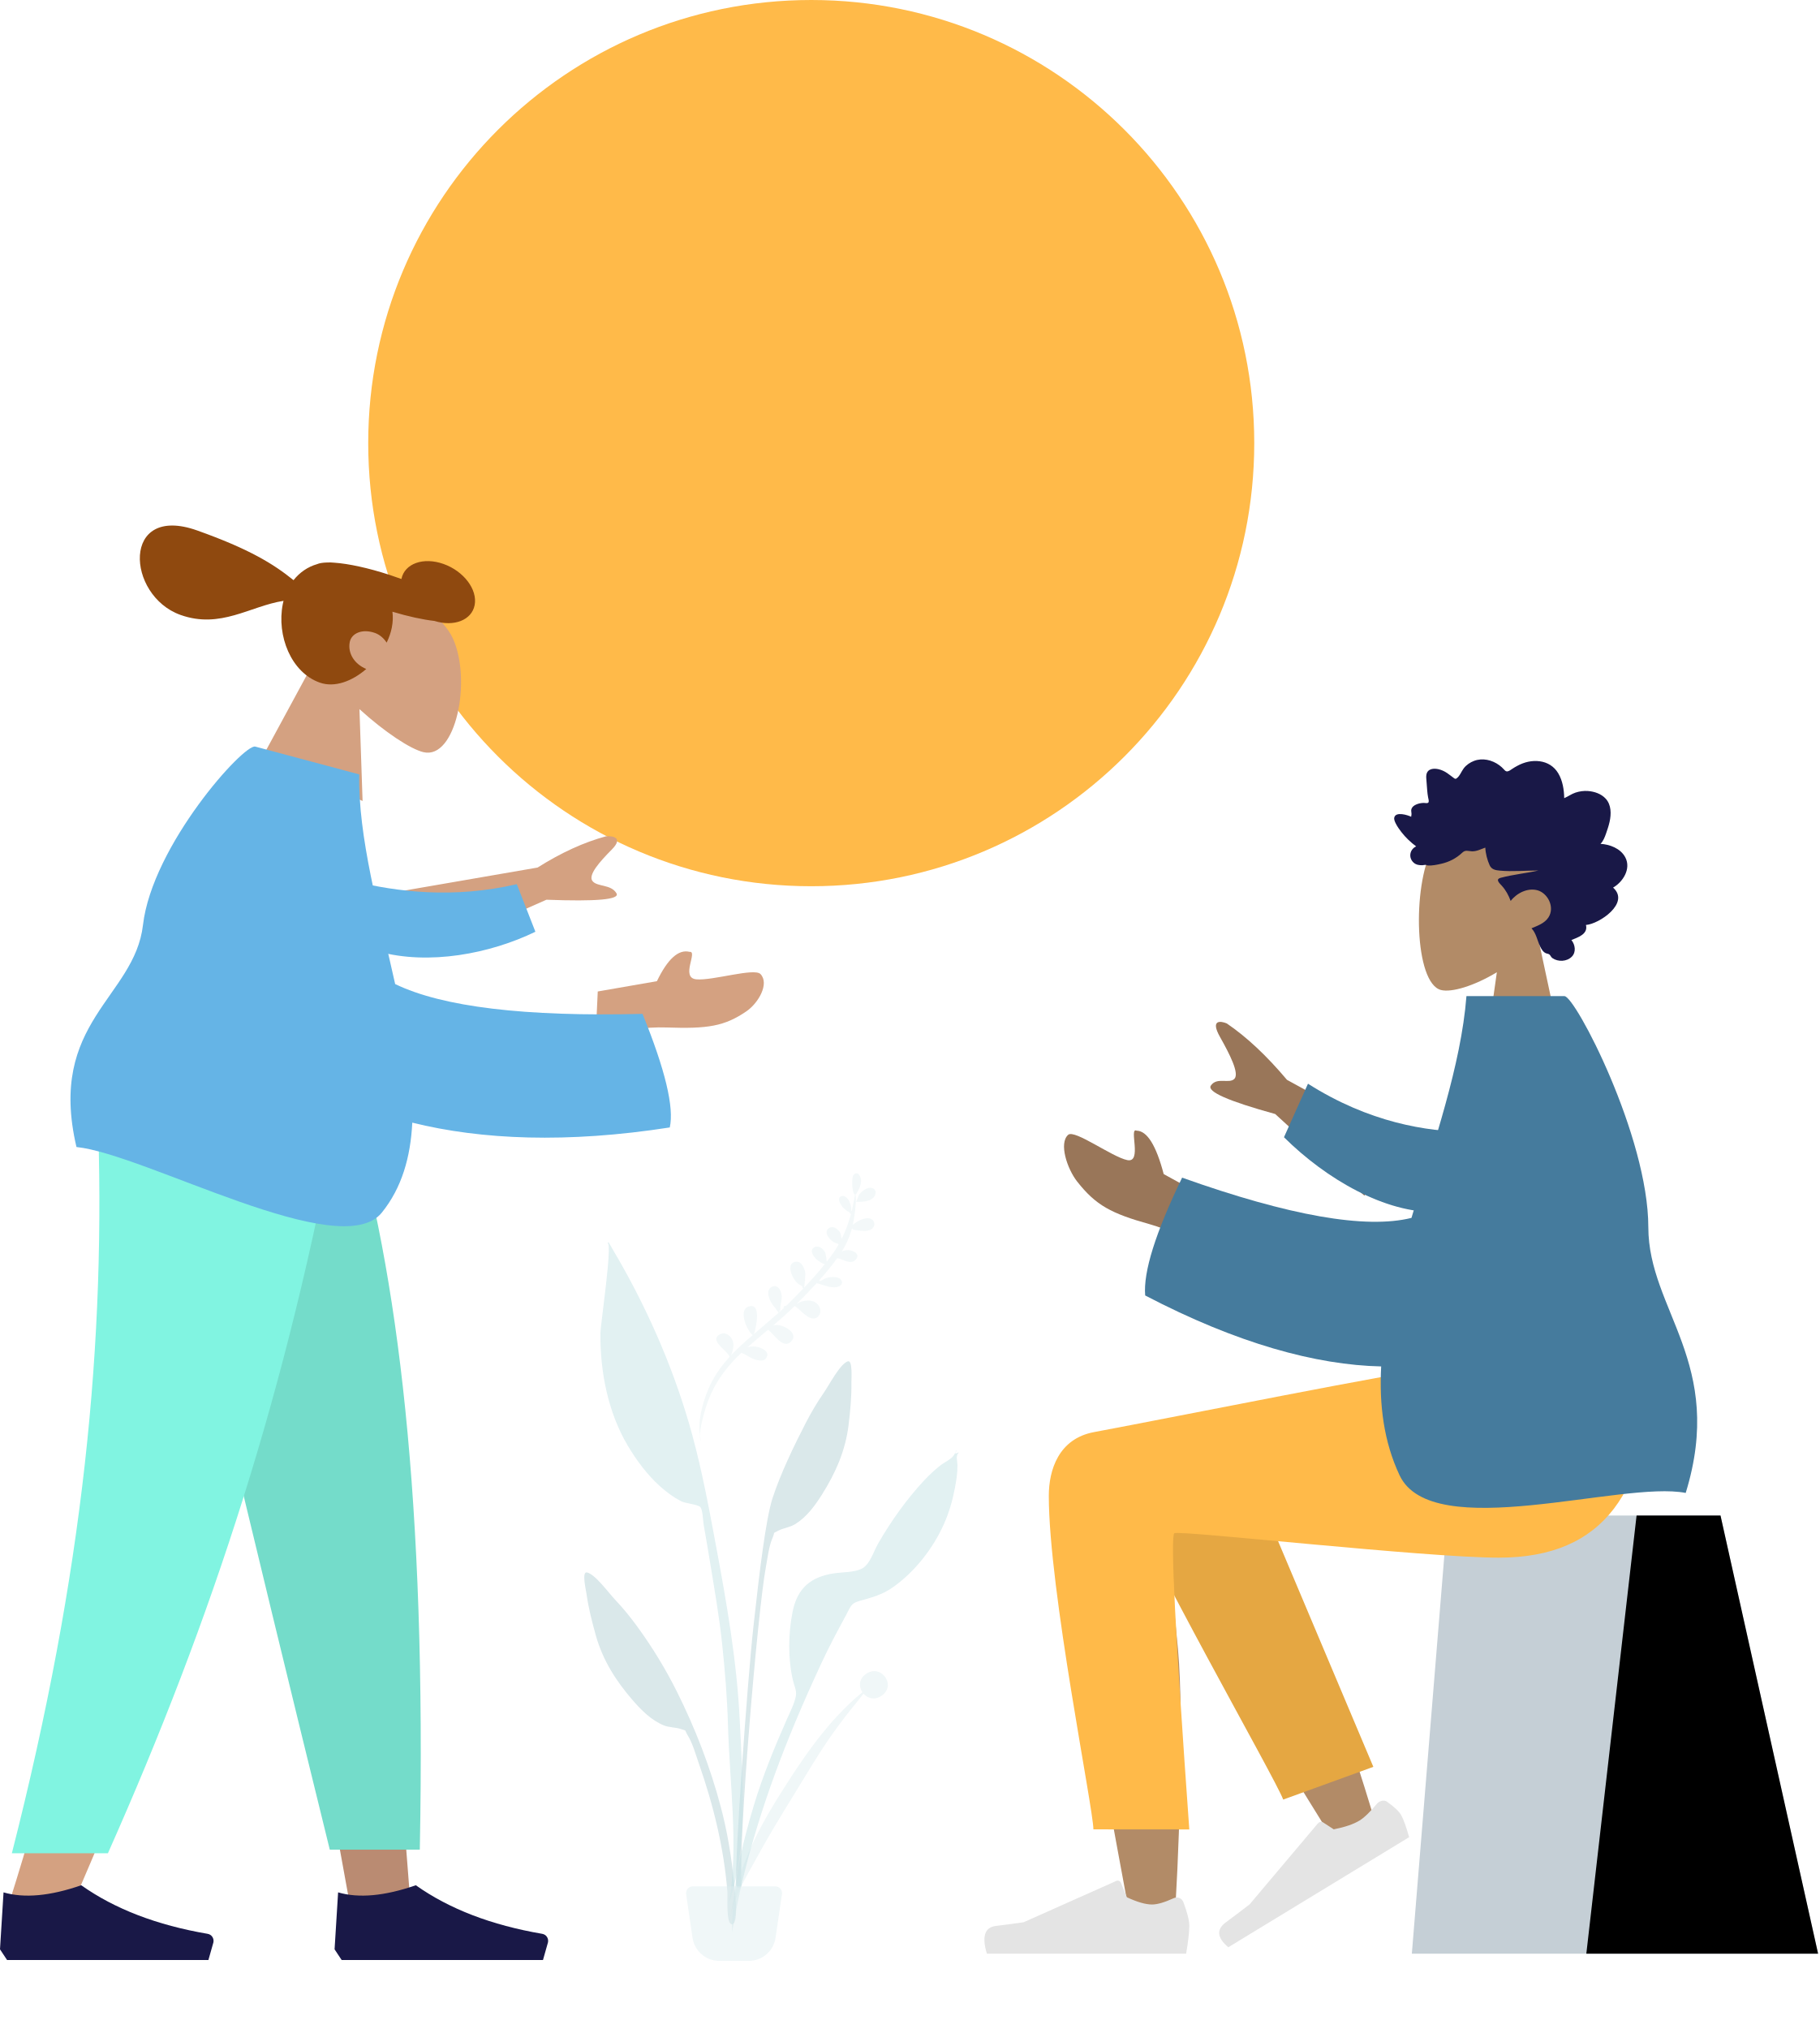
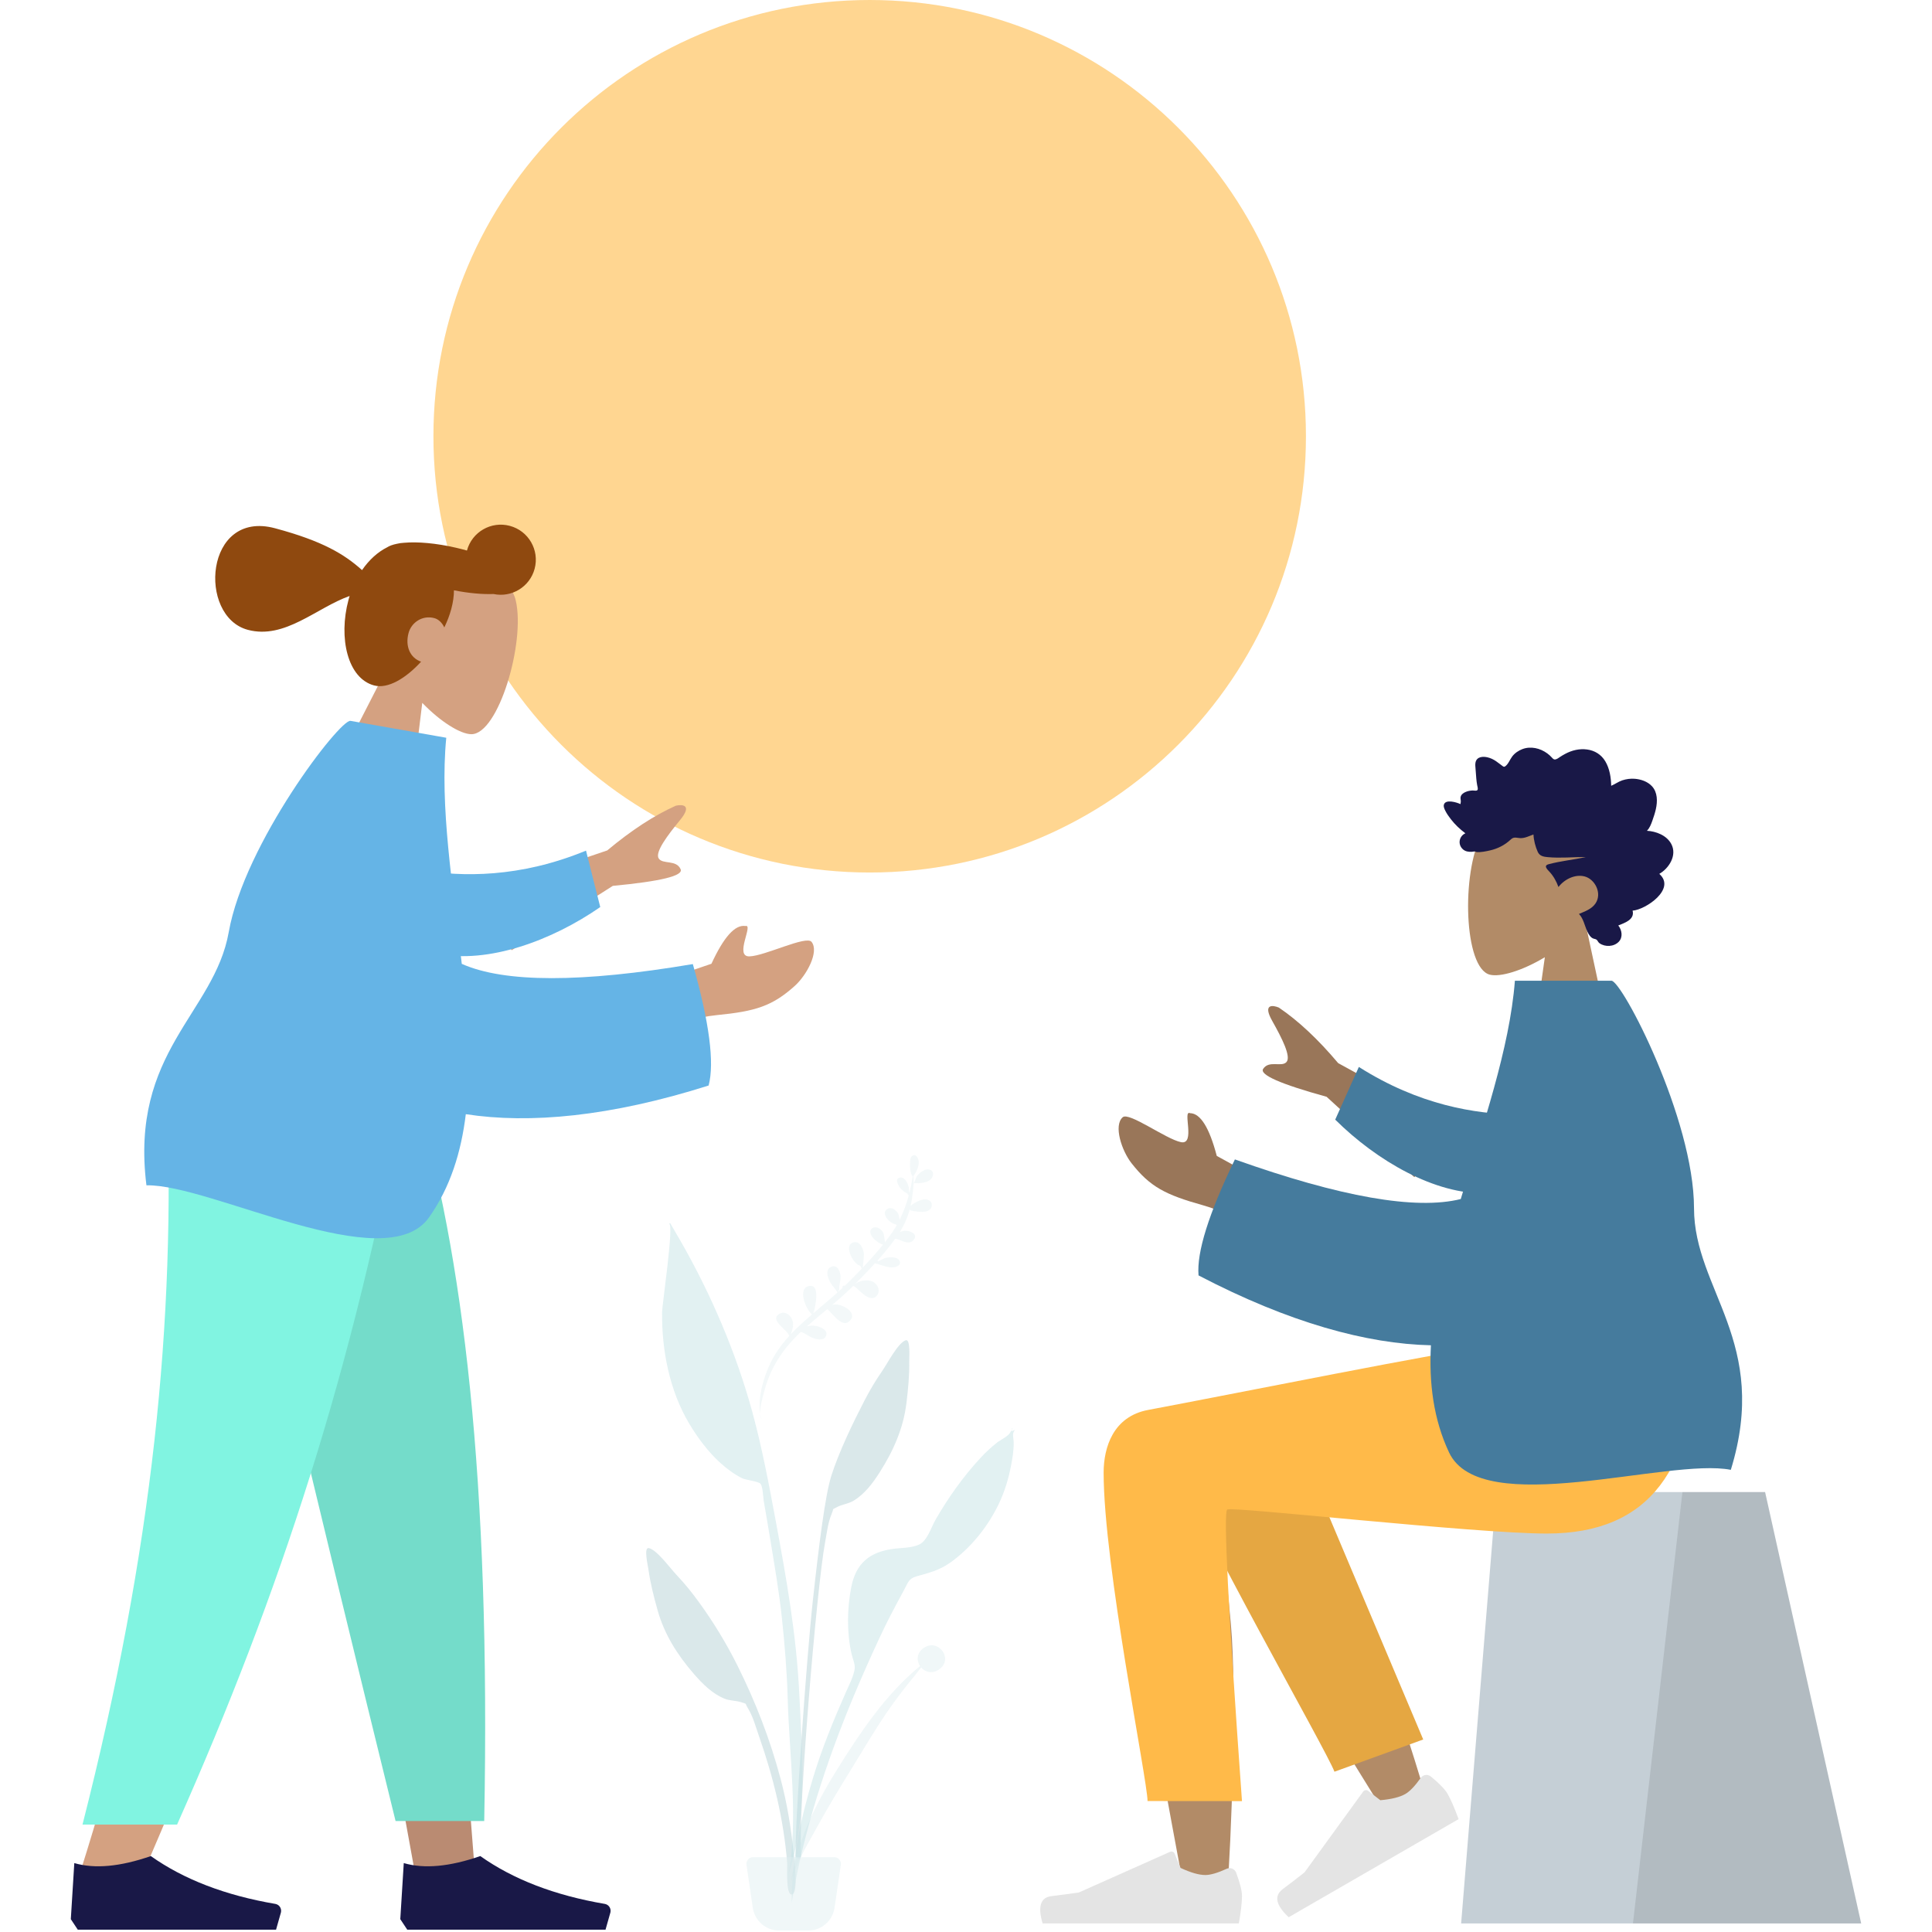
- <svg xmlns="http://www.w3.org/2000/svg" viewBox="0 0 357 398" fill="none">
-   <path d="M159.165 173.84C207.169 173.84 246.085 134.924 246.085 86.92C246.085 38.915 207.169 0 159.165 0C111.16 0 72.245 38.915 72.245 86.92C72.245 134.924 111.16 173.84 159.165 173.84Z" fill="#FFBA49" fillOpacity="0.6" />
-   <path opacity="0.2" fillRule="evenodd" clipRule="evenodd" d="M170.032 233.151C170.957 232.689 172.191 233.225 171.676 234.447C171.125 235.755 169.087 235.772 167.937 235.746C168.052 235.74 168.423 234.54 168.55 234.358C168.924 233.823 169.463 233.436 170.032 233.151ZM159.379 256.994C159.052 257.275 159.352 257.02 159.379 256.994V256.994ZM171.108 239.226C171.661 239.648 171.687 240.394 171.235 240.898C170.696 241.499 169.713 241.478 168.979 241.42C168.647 241.393 166.875 241.253 167.295 240.963C167.263 240.975 167.195 241.005 167.123 241.045C167.084 241.187 167.043 241.328 167.001 241.469C167.011 241.475 167.02 241.481 167.031 241.487C167.019 241.482 167.011 241.476 167 241.471C166.573 242.876 165.966 244.214 165.171 245.466C165.468 245.35 165.776 245.261 166.088 245.221C167.013 245.104 168.957 245.82 167.923 247.049C166.93 248.227 165.387 246.965 164.262 246.791C163.169 248.312 161.965 249.769 160.703 251.178C160.78 251.202 160.848 251.253 160.887 251.331C161.393 251.075 161.92 250.708 162.389 250.608C163.065 250.465 164.45 250.378 164.961 250.981C165.589 251.723 164.915 252.326 164.173 252.469C163.096 252.676 161.688 252.152 160.652 251.798C160.534 251.819 160.404 251.784 160.327 251.69C160.304 251.682 160.281 251.675 160.259 251.668C158.981 253.07 157.654 254.426 156.335 255.752C156.349 255.751 156.363 255.75 156.378 255.749C156.722 255.524 157.091 255.339 157.491 255.243C158.416 255.017 159.504 255.015 160.254 255.683C161.001 256.347 161.265 257.51 160.492 258.257C158.943 259.752 156.664 256.346 155.883 256.204C154.543 257.538 153.125 258.783 151.686 260.004C151.85 259.955 152.017 259.918 152.19 259.902C153.601 259.766 156.912 261.49 155.18 263.189C153.67 264.669 151.925 261.822 150.71 260.827C149.353 261.965 147.99 263.095 146.664 264.269C147.387 264.077 148.085 264.049 148.86 264.282C149.661 264.524 150.954 265.127 150.447 266.207C149.931 267.305 148.378 266.806 147.569 266.458C147.128 266.268 146.244 265.627 145.467 265.357C143.352 267.35 141.52 269.544 140.132 272.129C139.266 273.743 138.608 275.467 138.145 277.239C137.85 278.37 137.267 280.269 137.383 281.741C136.83 278.795 137.835 275.256 138.917 272.623C139.911 270.201 141.399 268.074 143.142 266.16C142.706 264.848 139.028 262.958 141.228 261.739C142.396 261.094 143.592 262.162 143.846 263.294C144.021 264.072 143.754 265.05 143.47 265.806C144.018 265.222 144.588 264.657 145.175 264.111C145.987 263.357 146.817 262.624 147.656 261.9C146.275 260.606 144.969 256.904 146.822 256.297C149.559 255.404 148.239 260.455 148.047 261.402C147.993 261.405 147.951 261.389 147.92 261.354C147.935 261.441 147.953 261.533 147.975 261.627C149.58 260.249 151.21 258.898 152.785 257.488C152.644 257.383 152.418 256.983 152.241 256.771C151.841 256.291 151.459 255.79 151.179 255.229C150.738 254.342 150.312 252.927 151.484 252.405C152.758 251.836 153.363 253.436 153.371 254.39C153.377 255.051 153.196 255.678 153.102 256.325C153.073 256.527 153.185 257.437 152.91 257.045C152.923 257.19 152.925 257.294 152.918 257.368C153.201 257.114 153.482 256.857 153.761 256.597C153.748 256.565 153.738 256.529 153.736 256.488C153.721 256.203 154.008 256.093 154.21 256.177C154.578 255.828 154.942 255.474 155.3 255.114C156.059 254.35 156.829 253.565 157.593 252.763C157.427 252.621 157.494 252.424 157.339 252.273C157.184 252.123 156.879 252.04 156.697 251.9C156.24 251.548 155.86 251.036 155.586 250.532C155.133 249.698 154.548 247.95 155.873 247.552C157.237 247.141 157.929 248.824 158.017 249.876C158.034 250.08 157.88 251.917 157.762 252.584C159.177 251.094 160.568 249.547 161.828 247.974C161.446 247.97 160.364 247.19 160.145 246.977C159.611 246.458 158.763 245.31 159.699 244.702C160.532 244.162 161.558 244.942 161.914 245.701C161.973 245.826 162.178 246.988 162.194 247.51C162.716 246.843 163.214 246.172 163.677 245.498C163.985 245.051 164.274 244.591 164.544 244.122C164.479 244.085 164.418 244.021 164.36 243.942C162.972 243.707 161.202 241.546 162.834 240.793C163.611 240.435 164.453 241.173 164.833 241.777C164.911 241.901 165.037 242.523 165.139 243.013C165.916 241.459 166.51 239.813 166.962 238.126C166.842 238.096 166.739 238.004 166.726 237.846C166.052 237.463 165.52 237.144 165.049 236.406C164.757 235.948 164.231 234.902 165.09 234.647C166.209 234.316 166.91 236.02 167.001 236.859C167.012 236.956 167.011 237.24 167.007 237.499C167.046 237.494 167.085 237.495 167.124 237.501C167.381 236.457 167.587 235.399 167.75 234.339C167.14 234.143 167.036 230.945 167.443 230.49C168.351 229.47 168.991 230.942 168.943 231.721C168.885 232.639 168.468 233.474 167.971 234.215C167.918 234.294 167.933 234.29 167.919 234.18C167.911 234.234 167.893 234.274 167.866 234.303C167.892 234.786 167.941 235.281 167.917 235.708C167.848 236.933 167.704 238.164 167.496 239.373C167.446 239.667 167.388 239.958 167.323 240.247C167.813 239.83 168.475 239.459 168.734 239.344C169.406 239.043 170.441 238.718 171.108 239.226ZM137.273 281.625C137.305 282.018 137.402 282.377 137.591 282.671C137.452 282.335 137.348 281.985 137.273 281.625Z" fill="#C1DEE2" />
+ <svg xmlns="http://www.w3.org/2000/svg" width="341" height="341" viewBox="0 0 316 341" fill="none">
+   <path d="M141 154C183.526 154 218 119.526 218 77C218 34.474 183.526 0 141 0C98.474 0 64 34.474 64 77C64 119.526 98.474 154 141 154Z" fill="#FFBA49" fill-opacity="0.6" />
+   <path opacity="0.2" fill-rule="evenodd" clip-rule="evenodd" d="M150.627 206.543C151.447 206.133 152.54 206.608 152.084 207.691C151.596 208.85 149.79 208.864 148.771 208.841C148.873 208.836 149.201 207.773 149.314 207.612C149.646 207.138 150.123 206.795 150.627 206.543ZM141.19 227.664C140.9 227.914 141.166 227.688 141.19 227.664V227.664ZM151.58 211.925C152.07 212.299 152.093 212.959 151.692 213.406C151.215 213.938 150.344 213.919 149.694 213.868C149.4 213.844 147.83 213.72 148.203 213.463C148.174 213.474 148.114 213.5 148.05 213.536C148.016 213.661 147.979 213.787 147.942 213.911C147.951 213.916 147.959 213.922 147.969 213.928C147.958 213.923 147.95 213.918 147.941 213.913C147.563 215.158 147.025 216.344 146.321 217.453C146.584 217.349 146.857 217.271 147.133 217.236C147.952 217.132 149.675 217.766 148.758 218.855C147.879 219.898 146.512 218.78 145.515 218.626C144.547 219.973 143.481 221.265 142.362 222.513C142.431 222.534 142.491 222.579 142.525 222.648C142.974 222.421 143.441 222.096 143.856 222.008C144.455 221.881 145.682 221.803 146.135 222.338C146.691 222.995 146.094 223.529 145.436 223.656C144.483 223.839 143.235 223.375 142.318 223.062C142.213 223.08 142.098 223.05 142.03 222.966C142.01 222.959 141.989 222.953 141.97 222.946C140.837 224.188 139.662 225.389 138.494 226.564C138.506 226.564 138.518 226.563 138.531 226.562C138.836 226.363 139.163 226.199 139.517 226.113C140.336 225.913 141.3 225.912 141.965 226.503C142.627 227.092 142.861 228.122 142.176 228.783C140.803 230.108 138.784 227.09 138.093 226.965C136.905 228.146 135.65 229.25 134.375 230.331C134.52 230.287 134.668 230.255 134.822 230.24C136.071 230.12 139.004 231.648 137.47 233.153C136.132 234.464 134.587 231.942 133.51 231.06C132.308 232.068 131.1 233.069 129.926 234.109C130.566 233.94 131.185 233.914 131.871 234.121C132.581 234.335 133.726 234.869 133.277 235.826C132.82 236.799 131.444 236.357 130.728 236.049C130.337 235.88 129.554 235.312 128.866 235.073C126.992 236.838 125.369 238.782 124.14 241.072C123.372 242.502 122.79 244.029 122.379 245.599C122.118 246.601 121.602 248.283 121.704 249.587C121.214 246.978 122.104 243.843 123.063 241.509C123.944 239.364 125.262 237.48 126.806 235.784C126.419 234.623 123.161 232.948 125.11 231.868C126.145 231.296 127.204 232.243 127.43 233.246C127.585 233.935 127.348 234.802 127.096 235.471C127.582 234.954 128.087 234.453 128.607 233.97C129.326 233.301 130.062 232.652 130.805 232.011C129.582 230.864 128.425 227.584 130.066 227.047C132.49 226.256 131.321 230.731 131.152 231.57C131.104 231.572 131.066 231.558 131.039 231.527C131.052 231.604 131.068 231.686 131.087 231.769C132.509 230.548 133.953 229.352 135.349 228.102C135.223 228.009 135.023 227.655 134.866 227.467C134.512 227.042 134.173 226.598 133.926 226.101C133.535 225.315 133.158 224.062 134.196 223.599C135.325 223.095 135.86 224.513 135.868 225.358C135.873 225.943 135.713 226.499 135.629 227.072C135.603 227.251 135.703 228.057 135.459 227.71C135.471 227.838 135.472 227.931 135.466 227.996C135.717 227.771 135.966 227.543 136.213 227.313C136.201 227.284 136.193 227.253 136.191 227.216C136.178 226.964 136.432 226.867 136.611 226.941C136.937 226.631 137.259 226.318 137.577 225.999C138.249 225.322 138.931 224.627 139.608 223.916C139.461 223.79 139.52 223.616 139.382 223.482C139.245 223.349 138.975 223.276 138.814 223.152C138.409 222.84 138.073 222.386 137.83 221.94C137.429 221.201 136.911 219.653 138.084 219.3C139.293 218.936 139.906 220.427 139.983 221.359C139.998 221.54 139.862 223.167 139.758 223.758C141.011 222.438 142.243 221.067 143.36 219.674C143.021 219.671 142.062 218.979 141.869 218.791C141.396 218.331 140.644 217.314 141.474 216.775C142.212 216.297 143.121 216.988 143.436 217.66C143.487 217.771 143.67 218.801 143.684 219.263C144.146 218.672 144.587 218.077 144.997 217.481C145.271 217.084 145.526 216.677 145.766 216.262C145.708 216.229 145.654 216.173 145.603 216.102C144.373 215.894 142.805 213.98 144.251 213.313C144.939 212.995 145.685 213.649 146.021 214.184C146.09 214.294 146.202 214.845 146.293 215.279C146.981 213.902 147.507 212.445 147.908 210.95C147.801 210.924 147.71 210.842 147.698 210.702C147.101 210.362 146.63 210.08 146.213 209.427C145.954 209.021 145.488 208.094 146.249 207.868C147.24 207.575 147.861 209.084 147.942 209.827C147.951 209.914 147.951 210.165 147.948 210.395C147.982 210.39 148.017 210.391 148.051 210.397C148.279 209.471 148.461 208.534 148.606 207.595C148.065 207.422 147.973 204.589 148.333 204.185C149.138 203.282 149.705 204.586 149.662 205.276C149.611 206.089 149.241 206.829 148.801 207.485C148.754 207.555 148.767 207.551 148.755 207.455C148.749 207.502 148.732 207.538 148.709 207.563C148.731 207.991 148.775 208.43 148.754 208.808C148.692 209.893 148.565 210.984 148.381 212.055C148.336 212.315 148.285 212.573 148.227 212.829C148.662 212.46 149.248 212.131 149.477 212.028C150.072 211.762 150.989 211.474 151.58 211.925ZM121.607 249.484C121.635 249.833 121.721 250.151 121.889 250.411C121.765 250.113 121.673 249.803 121.607 249.484Z" fill="#C1DEE2" />
  <g opacity="0.5">
-     <path opacity="0.5" fillRule="evenodd" clipRule="evenodd" d="M161.602 273.239C162.709 271.649 164.764 267.609 166.323 267.04C167.327 266.674 167.034 270.461 167.046 271.183C167.095 273.977 166.825 276.754 166.491 279.524C165.891 284.521 163.927 288.97 161.233 293.223C159.847 295.411 158.221 297.626 155.969 298.991C154.932 299.62 153.685 299.725 152.661 300.267C151.469 300.898 152.118 300.388 151.581 301.639C150.835 303.377 150.596 305.619 150.251 307.473C148.666 315.986 144.828 360.983 145.494 369.641C145.553 370.409 144.491 370.592 144.438 369.656C144.156 364.688 146.595 330.287 147.825 319.037C149.055 307.786 150.3 297.847 151.549 293.955C153.063 289.233 155.799 283.555 158.075 279.151C159.133 277.105 160.286 275.13 161.602 273.239Z" fill="#69A1AC" />
-     <path opacity="0.5" fillRule="evenodd" clipRule="evenodd" d="M169.821 328.417C172.703 326.285 175.822 330.308 173.214 332.439C171.773 333.618 170.266 333.199 169.417 332.217C168.867 332.893 168.351 333.6 167.856 334.198C166.347 336.018 164.921 337.881 163.558 339.788C160.726 343.75 158.299 347.936 155.762 352.045C153.258 356.101 150.774 360.177 148.505 364.335C146.582 367.858 144.02 372.003 143.361 375.865C144.36 367.674 148.15 359.801 152.663 352.579C157.139 345.417 162.276 337.596 169.206 331.944C168.501 330.899 168.481 329.407 169.821 328.417Z" fill="#C1DEE2" />
-     <path opacity="0.5" fillRule="evenodd" clipRule="evenodd" d="M115.143 308.44C116.756 308.757 119.39 312.432 120.72 313.833C122.299 315.497 123.732 317.27 125.083 319.128C127.991 323.128 130.592 327.381 132.804 331.815C136.409 339.045 139.297 346.466 141.394 354.339C142.677 359.158 143.508 364.153 144 369.113C144.093 370.048 145.067 377.26 143.664 377.454C142.402 377.629 142.792 371.978 142.731 371.209C142.043 362.537 139.982 354.099 137.116 345.925C136.491 344.144 135.911 341.964 134.913 340.361C134.194 339.207 134.908 339.609 133.644 339.173C132.559 338.797 131.323 338.889 130.211 338.43C127.797 337.432 125.865 335.496 124.17 333.549C120.878 329.764 118.269 325.669 116.909 320.819C116.154 318.13 115.461 315.425 115.076 312.653C114.976 311.937 114.105 308.235 115.143 308.44Z" fill="#69A1AC" />
-     <path opacity="0.5" fillRule="evenodd" clipRule="evenodd" d="M121.506 247.294C127.58 257.907 132.571 269.564 135.794 281.372C137.747 288.526 139.112 295.867 140.469 303.155C142.57 314.44 144.557 325.724 145.122 337.209C145.691 348.76 146.815 362.084 143.061 373.21C144.936 361.914 143.151 349.89 142.835 338.524C142.684 333.098 142.246 327.725 141.672 322.331C141.114 317.098 140.204 311.89 139.356 306.699C138.943 304.17 138.509 301.646 138.068 299.122C137.936 298.37 137.88 296.136 137.406 295.621C136.929 295.104 134.495 294.893 133.731 294.513C132.192 293.748 130.745 292.661 129.464 291.513C127.008 289.312 124.872 286.436 123.186 283.601C119.285 277.041 117.725 269.036 117.804 261.439C117.819 259.964 120.173 244.08 119.228 243.861C119.285 243.794 119.339 243.725 119.389 243.652C120.105 244.86 120.808 246.076 121.506 247.294Z" fill="#89C5CC" />
-     <path opacity="0.5" fillRule="evenodd" clipRule="evenodd" d="M187.063 285.569C187.157 285.433 187.767 284.486 187.459 284.547C188.085 284.423 186.599 285.591 188.157 284.875C187.418 285.579 187.845 286.493 187.854 287.441C187.871 288.979 187.615 290.505 187.328 292.01C186.873 294.389 186.196 296.703 185.214 298.916C183.072 303.739 179.436 308.382 175.119 311.397C172.987 312.886 170.899 313.393 168.468 314.078C166.933 314.511 166.811 315.311 165.996 316.812C164.299 319.939 162.633 323.054 161.137 326.286C159.35 330.145 157.616 334.008 155.98 337.935C150.468 351.163 145.982 364.868 143.626 379.051C143.568 370.693 145.487 362.085 147.908 354.119C149.671 348.314 151.967 342.719 154.415 337.181C155.009 335.839 155.908 334.113 156.16 332.632C156.336 331.594 155.797 330.596 155.55 329.502C154.587 325.245 154.656 320.475 155.501 316.194C156.434 311.474 159.129 309.283 163.69 308.615C165.357 308.37 167.477 308.46 169.006 307.743C170.672 306.963 171.36 304.399 172.307 302.752C174.852 298.33 177.875 294.089 181.347 290.364C182.308 289.332 183.342 288.38 184.439 287.498C185.131 286.941 186.592 286.255 187.063 285.569Z" fill="#89C5CC" />
-     <path opacity="0.5" fillRule="evenodd" clipRule="evenodd" d="M135.928 370.024H152.112C152.839 370.024 153.429 370.619 153.429 371.352C153.429 371.417 153.425 371.481 153.415 371.546L152.164 380.091C151.783 382.696 149.564 384.626 146.951 384.626H141.089C138.475 384.626 136.257 382.696 135.875 380.091L134.624 371.546C134.518 370.82 135.016 370.146 135.736 370.039C135.799 370.029 135.864 370.024 135.928 370.024Z" fill="#C1DEE2" />
+     <path opacity="0.5" fill-rule="evenodd" clip-rule="evenodd" d="M143.159 242.056C144.14 240.647 145.96 237.068 147.341 236.564C148.23 236.24 147.971 239.595 147.982 240.235C148.025 242.71 147.786 245.169 147.49 247.623C146.958 252.05 145.218 255.992 142.832 259.759C141.604 261.697 140.164 263.659 138.169 264.869C137.251 265.426 136.146 265.519 135.239 265.999C134.183 266.558 134.758 266.106 134.282 267.215C133.621 268.754 133.41 270.74 133.104 272.383C131.699 279.924 128.3 319.786 128.889 327.456C128.942 328.136 128.001 328.299 127.954 327.469C127.704 323.068 129.864 292.593 130.954 282.627C132.044 272.66 133.147 263.856 134.253 260.408C135.595 256.224 138.018 251.194 140.035 247.293C140.972 245.481 141.993 243.731 143.159 242.056Z" fill="#69A1AC" />
+     <path opacity="0.5" fill-rule="evenodd" clip-rule="evenodd" d="M150.44 290.936C152.993 289.048 155.756 292.611 153.446 294.5C152.169 295.544 150.834 295.172 150.083 294.302C149.595 294.902 149.138 295.528 148.699 296.057C147.362 297.67 146.099 299.321 144.891 301.01C142.383 304.52 140.233 308.228 137.986 311.868C135.767 315.461 133.567 319.072 131.557 322.755C129.853 325.876 127.583 329.548 127 332.969C127.885 325.713 131.242 318.738 135.24 312.341C139.205 305.997 143.756 299.068 149.896 294.061C149.271 293.135 149.253 291.813 150.44 290.936Z" fill="#C1DEE2" />
+     <path opacity="0.5" fill-rule="evenodd" clip-rule="evenodd" d="M102.002 273.239C103.431 273.52 105.765 276.776 106.942 278.016C108.342 279.49 109.611 281.062 110.808 282.708C113.384 286.251 115.688 290.018 117.647 293.947C120.841 300.351 123.4 306.926 125.257 313.9C126.394 318.169 127.13 322.594 127.566 326.987C127.648 327.816 128.511 334.205 127.268 334.377C126.151 334.532 126.496 329.526 126.442 328.845C125.833 321.162 124.007 313.687 121.467 306.446C120.914 304.869 120.4 302.937 119.516 301.517C118.879 300.495 119.511 300.851 118.392 300.464C117.43 300.132 116.335 300.213 115.351 299.806C113.212 298.923 111.5 297.208 109.999 295.482C107.083 292.129 104.771 288.502 103.566 284.206C102.898 281.823 102.284 279.427 101.943 276.971C101.855 276.337 101.082 273.058 102.002 273.239Z" fill="#69A1AC" />
+     <path opacity="0.5" fill-rule="evenodd" clip-rule="evenodd" d="M107.639 219.071C113.02 228.473 117.442 238.8 120.297 249.26C122.026 255.598 123.236 262.101 124.438 268.558C126.299 278.554 128.059 288.55 128.56 298.725C129.064 308.958 130.06 320.761 126.734 330.617C128.395 320.611 126.814 309.959 126.534 299.89C126.4 295.083 126.012 290.324 125.503 285.545C125.01 280.909 124.203 276.296 123.452 271.697C123.086 269.457 122.702 267.22 122.311 264.985C122.194 264.318 122.145 262.339 121.725 261.884C121.302 261.425 119.146 261.238 118.469 260.902C117.106 260.224 115.824 259.261 114.689 258.244C112.514 256.294 110.621 253.746 109.127 251.235C105.671 245.424 104.29 238.332 104.359 231.602C104.373 230.295 106.459 216.224 105.621 216.031C105.671 215.971 105.719 215.91 105.764 215.846C106.398 216.915 107.021 217.993 107.639 219.071Z" fill="#89C5CC" />
+     <path opacity="0.5" fill-rule="evenodd" clip-rule="evenodd" d="M165.714 252.979C165.797 252.858 166.338 252.019 166.066 252.073C166.62 251.964 165.304 252.998 166.684 252.363C166.029 252.987 166.407 253.797 166.416 254.636C166.43 255.999 166.203 257.351 165.949 258.684C165.546 260.792 164.947 262.842 164.076 264.802C162.179 269.075 158.958 273.188 155.133 275.859C153.245 277.178 151.395 277.627 149.242 278.234C147.882 278.618 147.774 279.326 147.052 280.656C145.549 283.426 144.072 286.185 142.747 289.048C141.164 292.467 139.628 295.89 138.178 299.368C133.296 311.087 129.322 323.227 127.235 335.792C127.184 328.388 128.884 320.762 131.028 313.705C132.59 308.563 134.624 303.606 136.793 298.7C137.318 297.511 138.115 295.982 138.338 294.67C138.494 293.751 138.016 292.866 137.798 291.898C136.945 288.126 137.006 283.9 137.755 280.108C138.581 275.927 140.969 273.986 145.008 273.394C146.486 273.177 148.364 273.257 149.718 272.622C151.194 271.931 151.803 269.659 152.643 268.201C154.897 264.283 157.575 260.526 160.651 257.226C161.502 256.312 162.418 255.469 163.39 254.687C164.002 254.194 165.297 253.586 165.714 252.979Z" fill="#89C5CC" />
+     <path opacity="0.5" fill-rule="evenodd" clip-rule="evenodd" d="M120.415 327.795H134.752C135.396 327.795 135.919 328.322 135.919 328.971C135.919 329.029 135.915 329.086 135.907 329.143L134.798 336.713C134.461 339.021 132.495 340.731 130.18 340.731H124.987C122.672 340.731 120.706 339.021 120.368 336.713L119.26 329.143C119.166 328.5 119.607 327.903 120.245 327.808C120.301 327.799 120.358 327.795 120.415 327.795Z" fill="#C1DEE2" />
  </g>
-   <path fillRule="evenodd" clipRule="evenodd" d="M61.842 129.38C58.563 124.645 56.625 119.728 57.761 115.626C61.032 103.809 85.114 116.968 88.858 125.23C92.602 133.492 89.429 149.055 83.079 147.542C80.546 146.939 75.487 143.621 70.526 139.099L71.138 157.111L51.377 148.697L61.842 129.38Z" fill="#D4A181" />
-   <path fillRule="evenodd" clipRule="evenodd" d="M71.861 131.225C69.099 133.618 65.672 134.941 62.717 133.889C57.106 131.891 54.256 124.703 55.481 118.503C55.524 118.286 55.573 118.071 55.626 117.86C49.071 118.878 43.276 123.42 35.422 120.623C24.735 116.819 23.767 98.741 38.697 104.057C48.85 107.672 53.62 110.588 57.591 113.804C58.804 112.266 60.404 111.181 62.2 110.664C62.647 110.47 63.293 110.363 64.103 110.339C64.602 110.309 65.11 110.321 65.623 110.377C68.364 110.568 72.226 111.39 76.448 112.772C77.237 113.03 78.008 113.299 78.758 113.574C79.371 110.536 83.07 109.217 87.031 110.627C90.999 112.04 93.727 115.658 93.124 118.708C92.541 121.657 89.056 122.995 85.238 121.802C82.97 121.545 80.112 120.931 76.994 119.991C77.123 120.964 77.091 122.006 76.871 123.118C76.677 124.1 76.33 125.091 75.862 126.056C75.313 125.206 74.497 124.488 73.588 124.164C71.046 123.259 68.96 124.237 68.622 125.943C68.194 128.108 69.511 130.254 71.861 131.225Z" fill="#8F490F" />
-   <path fillRule="evenodd" clipRule="evenodd" d="M30.727 217.565L56.308 305.714L68.34 371.898H80.416L68.361 217.565H30.727Z" fill="#BA8B72" />
-   <path fillRule="evenodd" clipRule="evenodd" d="M19.231 217.565C21.016 263.358 20.312 288.335 19.912 292.495C19.513 296.656 17.245 324.52 1.79 373.295H14.351C34.818 326.504 41.963 298.639 44.31 292.495C46.657 286.351 53.59 261.374 63.712 217.565H19.231Z" fill="#D4A181" />
-   <path fillRule="evenodd" clipRule="evenodd" d="M30.178 217.565C36.832 247.897 48.34 296.315 64.703 362.819H82.366C83.671 294.559 78.121 249.633 68.51 217.565H30.178Z" fill="#74DCCA" />
-   <path fillRule="evenodd" clipRule="evenodd" d="M19.141 217.565C20.89 263.358 16.359 308.473 2.326 363.532H21.171C41.676 317.44 56.372 272.548 66.416 217.565H19.141Z" fill="#81F4E1" />
-   <path fillRule="evenodd" clipRule="evenodd" d="M0 382.373L0.693 371.199C4.751 372.386 9.833 371.921 15.94 369.803C22.507 374.454 30.773 377.63 40.739 379.331C41.5 379.461 42.011 380.182 41.881 380.943C41.873 380.992 41.862 381.041 41.848 381.089L40.89 384.468H15.94H1.386L0 382.373Z" fill="#191847" />
-   <path fillRule="evenodd" clipRule="evenodd" d="M65.644 382.373L66.337 371.199C70.395 372.386 75.477 371.921 81.584 369.803C88.151 374.454 96.417 377.63 106.383 379.331C107.144 379.461 107.655 380.182 107.525 380.943C107.517 380.992 107.506 381.041 107.492 381.089L106.534 384.468H81.584H67.03L65.644 382.373Z" fill="#191847" />
-   <path fillRule="evenodd" clipRule="evenodd" d="M79.048 174.74L105.47 170.175C110.117 167.248 114.598 165.204 118.913 164.042C120.2 163.947 122.396 164.262 120.029 166.647C117.662 169.032 115.325 171.657 116.251 172.827C117.178 173.996 119.899 173.417 120.955 175.233C121.659 176.444 117.079 176.862 107.213 176.487L87.377 185.252L79.048 174.74ZM117.28 194.484L128.888 192.464C130.995 188.092 133.127 186.173 135.283 186.709C137.01 186.518 133.423 191.8 136.62 192.1C139.816 192.399 148.008 189.792 149.217 191.075C151.005 192.974 148.767 196.776 146.47 198.356C142.176 201.31 138.847 201.831 130.801 201.546C126.595 201.397 121.946 202.092 116.856 203.631L117.28 194.484Z" fill="#D4A181" />
-   <path fillRule="evenodd" clipRule="evenodd" d="M69.468 172.87C77.743 174.911 88.931 176.343 101.396 173.434L105.045 182.768C96.173 187.072 84.142 189.397 74.194 186.63C66.354 184.448 63.232 175.895 69.468 172.87Z" fill="#65B4E6" />
-   <path fillRule="evenodd" clipRule="evenodd" d="M77.529 193.027C86.792 197.515 102.97 199.464 126.063 198.875C130.511 209.812 132.294 217.238 131.411 221.154C111.296 224.291 94.449 223.585 80.891 220.213C80.556 226.951 78.851 232.993 74.903 237.874C66.788 247.911 28.538 226.387 15.003 224.994C9.257 200.477 26.391 195.715 28.051 181.453C29.869 165.835 47.849 145.851 50.086 146.449L70.485 151.9C70.233 164.132 74.38 178.794 77.529 193.027Z" fill="#65B4E6" />
-   <path fillRule="evenodd" clipRule="evenodd" d="M301.774 183.954C304.968 180.205 307.129 175.611 306.768 170.463C305.728 155.631 285.08 158.894 281.064 166.38C277.048 173.866 277.525 192.855 282.716 194.193C284.786 194.726 289.196 193.419 293.684 190.714L290.867 210.644H307.501L301.774 183.954Z" fill="#B28B67" />
-   <path fillRule="evenodd" clipRule="evenodd" d="M314.02 165.526C314.558 164.993 314.851 164.233 315.104 163.512C315.367 162.762 315.623 162.005 315.798 161.225C316.147 159.666 316.151 157.873 315.039 156.663C314.147 155.692 312.808 155.257 311.573 155.162C310.75 155.099 309.905 155.214 309.117 155.473C308.334 155.731 307.659 156.243 306.901 156.562C306.872 154.882 306.584 153.124 305.732 151.689C304.912 150.309 303.604 149.535 302.115 149.33C300.586 149.12 299.077 149.477 297.709 150.217C297.366 150.402 297.027 150.597 296.702 150.816C296.43 151 296.147 151.222 295.828 151.297C295.473 151.38 295.296 151.175 295.065 150.915C294.794 150.611 294.489 150.343 294.166 150.105C292.737 149.055 290.862 148.623 289.206 149.253C288.443 149.543 287.702 150.036 287.184 150.714C286.723 151.319 286.394 152.279 285.757 152.701C285.487 152.88 285.296 152.643 285.05 152.468C284.681 152.204 284.328 151.914 283.954 151.658C283.429 151.298 282.86 151.028 282.251 150.888C281.36 150.681 280.128 150.73 279.873 151.897C279.777 152.336 279.851 152.805 279.881 153.247C279.924 153.854 279.968 154.46 280.021 155.066C280.061 155.526 280.111 155.971 280.198 156.423C280.245 156.663 280.39 157.112 280.286 157.354C280.157 157.655 279.562 157.484 279.307 157.494C278.804 157.515 278.3 157.603 277.835 157.818C277.475 157.984 277.096 158.229 276.944 158.642C276.851 158.896 276.875 159.156 276.919 159.417C276.972 159.73 276.912 159.896 276.872 160.212C276.197 159.88 273.858 159.141 273.564 160.351C273.466 160.754 273.689 161.209 273.859 161.549C274.158 162.144 274.549 162.689 274.949 163.208C275.784 164.292 276.781 165.227 277.853 166.026C276.597 166.584 276.269 168.232 277.357 169.213C277.837 169.647 278.483 169.743 279.089 169.716C279.31 169.705 279.63 169.62 279.805 169.659C279.898 169.68 279.999 169.759 280.129 169.768C280.984 169.827 281.949 169.621 282.785 169.431C284.274 169.093 285.684 168.387 286.836 167.313C287.131 167.037 287.375 166.878 287.773 166.882C288.121 166.886 288.463 166.981 288.811 166.99C289.732 167.014 290.562 166.564 291.417 166.264C291.47 167.419 291.799 168.691 292.271 169.731C292.657 170.578 293.461 170.701 294.252 170.776C296.781 171.014 299.319 170.748 301.85 170.752C299.399 171.306 296.867 171.534 294.438 172.186C293.339 172.481 294.178 173.221 294.647 173.734C295.421 174.579 295.995 175.625 296.394 176.728C297.593 175.165 299.712 174.135 301.59 174.616C303.664 175.146 305.125 177.951 303.799 179.968C303.029 181.139 301.638 181.591 300.48 182.094C301.383 183.033 301.602 184.419 302.145 185.587C302.413 186.163 302.789 186.814 303.389 187.014C303.61 187.089 303.87 187.095 304.045 187.276C304.262 187.5 304.314 187.75 304.59 187.942C305.694 188.71 307.419 188.651 308.398 187.649C309.283 186.743 309.053 185.309 308.314 184.39C309.49 183.9 311.634 183.269 311.167 181.436C313.716 181.267 319.907 177.131 316.485 174.109C318.363 173.048 320.089 170.454 318.882 168.167C317.953 166.406 315.793 165.619 314.02 165.526Z" fill="#191847" />
-   <path fillRule="evenodd" clipRule="evenodd" d="M337.565 297.28H284.021L277.005 383.222H356.71L337.565 297.28Z" fill="#C5CFD6" />
-   <path fillRule="evenodd" clipRule="evenodd" d="M337.565 297.28H321.097L311.241 383.222H356.71L337.565 297.28Z" fill="black" fillOpacity="0.1" />
-   <path fillRule="evenodd" clipRule="evenodd" d="M222.977 282.556C217.268 279.128 207.69 283.532 207.697 288.435C207.716 303.104 221.103 372.238 221.802 376.608C222.501 380.978 229.988 382.133 230.424 376.622C231.118 367.854 232.407 337.502 231.118 323.453C230.585 317.653 230.012 312.13 229.447 307.203C236.472 319.889 247.336 338.051 262.039 361.691L270.021 358.044C263.753 337.393 258.613 322.814 254.602 314.307C247.734 299.74 241.294 287.266 238.583 282.872C234.319 275.96 226.898 278.372 222.977 282.556Z" fill="#B28B67" />
-   <path fillRule="evenodd" clipRule="evenodd" d="M269.451 346.576L242.055 281.677C235.492 271.119 217.091 283.825 219.329 289.948C224.41 303.85 250.252 348.855 251.766 352.997L269.451 346.576Z" fill="#E5A742" />
-   <path fillRule="evenodd" clipRule="evenodd" d="M272.101 353.395C273.599 354.456 274.545 355.356 274.939 356.095C275.419 356.994 275.929 358.421 276.471 360.376C275.156 361.176 263.331 368.373 240.997 381.965C238.787 380.11 238.623 378.482 240.507 377.081C242.39 375.679 243.947 374.501 245.178 373.547L258.558 357.686C258.816 357.38 259.248 357.267 259.524 357.433C259.528 357.435 259.533 357.438 259.538 357.441L261.684 358.834C263.886 358.395 265.561 357.826 266.711 357.126C267.645 356.558 268.775 355.474 270.102 353.874L270.102 353.874C270.611 353.261 271.475 353.026 272.031 353.35C272.055 353.364 272.079 353.379 272.101 353.395Z" fill="#E4E4E4" />
-   <path fillRule="evenodd" clipRule="evenodd" d="M232.178 373.105C232.953 375.175 233.341 376.723 233.341 377.751C233.341 379.001 233.133 380.825 232.716 383.222C231.266 383.222 218.236 383.222 193.625 383.222C192.609 379.864 193.196 378.051 195.384 377.783C197.573 377.515 199.391 377.274 200.839 377.058L219.008 368.958C219.357 368.802 219.767 368.959 219.923 369.309C219.926 369.315 219.928 369.321 219.931 369.327L221.099 372.16C223.125 373.105 224.771 373.578 226.038 373.578C227.067 373.578 228.489 373.162 230.302 372.331L230.302 372.331C230.998 372.012 231.821 372.317 232.14 373.013C232.153 373.043 232.166 373.074 232.178 373.105Z" fill="#E4E4E4" />
-   <path fillRule="evenodd" clipRule="evenodd" d="M205.777 293.421C205.777 311.835 214.521 354.785 214.527 358.84L233.341 358.854C230.587 320.53 229.61 301.161 230.411 300.748C231.613 300.129 279.656 305.545 294.064 305.545C314.842 305.545 323.437 292.442 324.135 268.17H282.975C274.595 269.067 230.881 277.884 214.647 280.915C207.697 282.213 205.777 288.349 205.777 293.421Z" fill="#FFBA49" />
-   <path fillRule="evenodd" clipRule="evenodd" d="M276.563 224.992L252.506 211.816C248.506 207.065 244.564 203.376 240.681 200.747C239.495 200.252 237.42 199.952 239.36 203.396C241.301 206.84 243.187 210.549 242.198 211.61C241.21 212.671 238.745 211.189 237.565 212.952C236.779 214.127 240.99 215.984 250.199 218.522L267.679 234.527L276.563 224.992ZM238.885 236.108L228.318 230.303C226.836 224.661 225.063 221.823 223.001 221.787C221.417 221.05 224.176 228.179 221.173 227.561C218.17 226.943 210.84 221.492 209.577 222.599C207.709 224.236 209.375 229.264 211.338 231.765C215.007 236.439 218.044 238.038 225.552 240.131C229.477 241.226 233.721 243.42 238.284 246.713L238.885 236.108Z" fill="#997659" />
-   <path fillRule="evenodd" clipRule="evenodd" d="M288.279 222.056C279.852 221.967 268.616 220.188 256.627 212.577L251.918 223.077C260.188 231.285 271.817 238.028 281.984 237.742C289.997 237.517 294.092 227.825 288.279 222.056Z" fill="#457B9D" />
-   <path fillRule="evenodd" clipRule="evenodd" d="M276.933 238.895C267.987 241.126 252.986 238.495 231.93 231.003C226.707 241.808 224.292 249.511 224.686 254.113C242.75 263.548 258.232 267.755 270.987 268.033C270.582 275.601 271.503 282.803 274.597 289.383C280.959 302.911 318.212 290.382 330.738 292.848C338.582 267.374 323.415 257.022 323.403 240.722C323.39 222.872 309.057 195.396 306.948 195.396H287.718C286.657 209.029 281.316 224.053 276.933 238.895Z" fill="#457B9D" />
+   <path fill-rule="evenodd" clip-rule="evenodd" d="M56.617 116.357C54.729 112.387 53.927 107.927 55.428 103.572C59.751 91.025 76.799 98.608 78.532 105.99C80.266 113.372 75.467 129.634 70.683 129.588C68.775 129.57 65.275 127.424 62.03 124.055L59.855 141.889L45.513 138.046L56.617 116.357Z" fill="#D4A181" />
+   <path fill-rule="evenodd" clip-rule="evenodd" d="M61.821 116.788C59.128 119.725 55.98 121.637 53.522 120.979C48.855 119.728 47.208 112.598 49.006 105.889C49.069 105.654 49.137 105.421 49.208 105.191C43.363 107.256 37.769 112.915 31.236 111.164C22.348 108.783 23.622 89.91 36.039 93.237C44.484 95.5 48.308 97.844 51.4 100.624C52.64 98.823 54.165 97.438 55.794 96.622C56.207 96.35 56.784 96.139 57.495 95.991C57.934 95.884 58.376 95.82 58.818 95.8C61.189 95.585 64.466 95.864 67.992 96.678C68.651 96.83 69.293 96.995 69.916 97.171C70.808 93.882 74.194 91.932 77.487 92.815C80.788 93.699 82.746 97.091 81.862 100.392C81.007 103.583 77.806 105.52 74.611 104.844C72.66 104.917 70.236 104.705 67.623 104.19C67.621 105.194 67.471 106.295 67.148 107.498C66.864 108.561 66.445 109.656 65.922 110.743C65.543 109.932 64.914 109.3 64.158 109.098C62.044 108.531 60.107 109.876 59.612 111.722C58.984 114.066 59.883 116.123 61.821 116.788Z" fill="#8F490F" />
+   <path fill-rule="evenodd" clip-rule="evenodd" d="M27.22 192.735L49.882 270.824L60.54 329.455H71.239L60.559 192.735H27.22Z" fill="#BA8B72" />
+   <path fill-rule="evenodd" clip-rule="evenodd" d="M17.036 192.735C18.617 233.302 17.994 255.428 17.64 259.114C17.286 262.8 15.277 287.484 1.586 330.692H12.713C30.844 289.241 37.174 264.557 39.253 259.114C41.333 253.671 47.474 231.545 56.441 192.735H17.036Z" fill="#D4A181" />
+   <path fill-rule="evenodd" clip-rule="evenodd" d="M26.734 192.735C32.628 219.606 42.823 262.498 57.319 321.413H72.966C74.122 260.943 69.206 221.144 60.691 192.735H26.734Z" fill="#74DCCA" />
+   <path fill-rule="evenodd" clip-rule="evenodd" d="M16.957 192.735C18.505 233.302 14.492 273.268 2.06 322.044H18.755C36.919 281.212 49.938 241.443 58.836 192.735H16.957Z" fill="#81F4E1" />
+   <path fill-rule="evenodd" clip-rule="evenodd" d="M0 338.735L0.614 328.836C4.209 329.888 8.711 329.475 14.121 327.599C19.938 331.72 27.261 334.533 36.09 336.04C36.763 336.155 37.216 336.794 37.101 337.468C37.094 337.511 37.084 337.554 37.072 337.597L36.223 340.591H14.121H1.228L0 338.735Z" fill="#191847" />
+   <path fill-rule="evenodd" clip-rule="evenodd" d="M58.152 338.735L58.766 328.836C62.361 329.888 66.863 329.475 72.273 327.599C78.09 331.72 85.413 334.533 94.242 336.04C94.916 336.155 95.369 336.794 95.254 337.468C95.246 337.511 95.237 337.554 95.224 337.597L94.376 340.591H72.273H59.38L58.152 338.735Z" fill="#191847" />
+   <path fill-rule="evenodd" clip-rule="evenodd" d="M71.485 157.957L94.674 150.104C98.927 146.548 102.963 143.916 106.784 142.207C107.903 141.956 109.774 142.014 107.534 144.741C105.295 147.467 103.062 150.436 103.766 151.521C104.471 152.607 106.867 151.687 107.631 153.419C108.14 154.574 104.15 155.553 95.662 156.357L77.816 167.716L71.485 157.957ZM102.881 173.569L113.07 170.104C115.248 165.375 117.246 163.154 119.064 163.443C120.571 163.04 117.041 168.88 119.776 168.802C122.512 168.724 129.799 165.068 130.738 166.237C132.127 167.965 129.883 172.127 127.77 174.021C123.82 177.562 120.902 178.496 113.979 179.172C110.358 179.526 106.288 180.797 101.767 182.984L102.881 173.569Z" fill="#D4A181" />
+   <path fill-rule="evenodd" clip-rule="evenodd" d="M61.641 153.562C69.062 154.789 79.215 154.967 90.933 150.135L93.445 160.095C84.903 166.027 73.636 170.153 64.743 168.326C57.734 166.886 55.637 157.732 61.641 153.562Z" fill="#65B4E6" />
+   <path fill-rule="evenodd" clip-rule="evenodd" d="M69.004 170.122C76.522 173.47 90.116 173.482 109.787 170.16C112.703 180.467 113.632 187.613 112.572 191.597C95.231 197.091 80.97 198.389 69.715 196.656C68.898 203.372 66.972 209.56 63.232 214.864C55.543 225.77 24.738 208.983 13.346 209.209C10.399 185.601 25.335 178.851 27.872 164.525C30.651 148.836 47.508 126.906 49.362 127.233L66.267 130.214C65.086 142.361 67.452 156.396 69.004 170.122Z" fill="#65B4E6" />
+   <path fill-rule="evenodd" clip-rule="evenodd" d="M267.334 162.96C270.163 159.639 272.078 155.569 271.758 151.009C270.836 137.869 252.545 140.76 248.988 147.391C245.43 154.023 245.852 170.845 250.451 172.03C252.284 172.503 256.191 171.345 260.167 168.949L257.671 186.604H272.407L267.334 162.96Z" fill="#B28B67" />
+   <path fill-rule="evenodd" clip-rule="evenodd" d="M278.183 146.635C278.659 146.163 278.918 145.49 279.143 144.851C279.376 144.187 279.603 143.516 279.757 142.825C280.067 141.444 280.07 139.856 279.085 138.783C278.294 137.923 277.109 137.538 276.015 137.454C275.286 137.398 274.537 137.5 273.838 137.73C273.145 137.958 272.548 138.412 271.875 138.694C271.85 137.205 271.595 135.648 270.84 134.377C270.113 133.155 268.955 132.469 267.636 132.287C266.282 132.101 264.945 132.418 263.733 133.073C263.429 133.237 263.129 133.409 262.841 133.604C262.6 133.767 262.349 133.963 262.067 134.03C261.752 134.104 261.595 133.922 261.391 133.692C261.151 133.422 260.88 133.185 260.594 132.974C259.328 132.044 257.667 131.661 256.2 132.219C255.525 132.476 254.868 132.912 254.409 133.514C254.001 134.05 253.709 134.9 253.145 135.274C252.906 135.432 252.737 135.222 252.519 135.067C252.191 134.834 251.879 134.576 251.548 134.349C251.083 134.03 250.579 133.792 250.039 133.667C249.25 133.484 248.158 133.527 247.932 134.562C247.847 134.95 247.912 135.366 247.94 135.757C247.977 136.295 248.017 136.832 248.063 137.369C248.099 137.777 248.144 138.17 248.22 138.571C248.262 138.784 248.39 139.182 248.298 139.395C248.184 139.662 247.656 139.511 247.431 139.52C246.986 139.538 246.539 139.616 246.127 139.807C245.808 139.954 245.472 140.171 245.338 140.537C245.255 140.761 245.277 140.992 245.316 141.223C245.363 141.5 245.309 141.648 245.274 141.927C244.676 141.633 242.604 140.979 242.343 142.05C242.256 142.407 242.454 142.811 242.605 143.112C242.869 143.639 243.216 144.122 243.571 144.582C244.31 145.542 245.193 146.37 246.143 147.078C245.03 147.573 244.74 149.032 245.703 149.902C246.129 150.286 246.701 150.371 247.237 150.346C247.434 150.337 247.717 150.262 247.872 150.296C247.955 150.315 248.044 150.385 248.159 150.393C248.917 150.445 249.772 150.262 250.512 150.094C251.831 149.795 253.08 149.17 254.1 148.218C254.362 147.974 254.578 147.833 254.93 147.837C255.239 147.84 255.542 147.924 255.85 147.932C256.666 147.953 257.402 147.554 258.159 147.289C258.205 148.312 258.497 149.439 258.916 150.36C259.257 151.111 259.97 151.22 260.67 151.286C262.911 151.496 265.159 151.261 267.402 151.264C265.23 151.755 262.987 151.957 260.835 152.535C259.862 152.796 260.605 153.452 261.021 153.906C261.706 154.654 262.215 155.582 262.568 156.559C263.63 155.174 265.508 154.262 267.171 154.687C269.009 155.157 270.303 157.642 269.127 159.429C268.445 160.466 267.213 160.867 266.188 161.312C266.988 162.144 267.181 163.372 267.663 164.406C267.9 164.917 268.233 165.493 268.764 165.671C268.961 165.737 269.191 165.743 269.346 165.903C269.538 166.101 269.584 166.323 269.829 166.493C270.807 167.173 272.335 167.121 273.202 166.233C273.986 165.43 273.782 164.16 273.127 163.346C274.17 162.912 276.069 162.353 275.655 160.729C277.913 160.579 283.398 156.916 280.366 154.239C282.03 153.298 283.558 151 282.49 148.975C281.667 147.415 279.753 146.718 278.183 146.635Z" fill="#191847" />
+   <path fill-rule="evenodd" clip-rule="evenodd" d="M299.04 263.352H251.607L245.392 339.487H316L299.04 263.352Z" fill="#C5CFD6" />
+   <path fill-rule="evenodd" clip-rule="evenodd" d="M299.04 263.352H284.452L275.72 339.487H316L299.04 263.352Z" fill="black" fill-opacity="0.1" />
+   <path fill-rule="evenodd" clip-rule="evenodd" d="M197.53 250.309C192.472 247.272 183.987 251.174 183.993 255.517C184.011 268.512 195.87 329.756 196.489 333.627C197.108 337.499 203.741 338.521 204.127 333.64C204.742 325.873 205.884 298.984 204.741 286.538C204.27 281.401 203.762 276.508 203.262 272.143C209.485 283.381 219.109 299.471 232.134 320.412L239.205 317.182C233.652 298.888 229.099 285.972 225.546 278.436C219.461 265.532 213.756 254.481 211.355 250.589C207.578 244.466 201.003 246.602 197.53 250.309Z" fill="#B28B67" />
+   <path fill-rule="evenodd" clip-rule="evenodd" d="M238.699 307.022L214.43 249.53C208.616 240.177 192.315 251.433 194.298 256.858C198.799 269.173 221.692 309.042 223.033 312.711L238.699 307.022Z" fill="#E5A742" />
+   <path fill-rule="evenodd" clip-rule="evenodd" d="M240.047 313.556C241.559 314.801 242.542 315.817 242.997 316.606C243.551 317.565 244.199 319.056 244.942 321.08C243.829 321.722 233.833 327.494 214.951 338.395C212.685 336.268 212.331 334.618 213.892 333.443C215.452 332.268 216.74 331.277 217.755 330.47L228.107 316.208C228.306 315.934 228.69 315.873 228.964 316.072C228.969 316.076 228.974 316.079 228.978 316.083L231.129 317.739C233.102 317.567 234.575 317.2 235.546 316.639C236.336 316.183 237.242 315.235 238.265 313.794L238.265 313.794C238.658 313.241 239.425 313.11 239.978 313.503C240.001 313.52 240.025 313.538 240.047 313.556Z" fill="#E4E4E4" />
+   <path fill-rule="evenodd" clip-rule="evenodd" d="M205.68 330.524C206.367 332.357 206.711 333.729 206.711 334.64C206.711 335.747 206.526 337.363 206.157 339.487C204.873 339.487 193.33 339.487 171.527 339.487C170.627 336.512 171.147 334.906 173.086 334.668C175.025 334.431 176.635 334.217 177.918 334.026L194.013 326.85C194.323 326.712 194.686 326.851 194.824 327.161C194.827 327.166 194.829 327.172 194.831 327.177L195.866 329.687C197.66 330.524 199.119 330.943 200.241 330.943C201.153 330.943 202.412 330.575 204.019 329.838L204.019 329.838C204.635 329.556 205.364 329.826 205.647 330.443C205.659 330.469 205.67 330.496 205.68 330.524Z" fill="#E4E4E4" />
+   <path fill-rule="evenodd" clip-rule="evenodd" d="M182.292 259.934C182.292 276.246 190.039 314.295 190.044 317.887L206.711 317.9C204.271 283.949 203.406 266.791 204.115 266.425C205.18 265.876 247.74 270.674 260.504 270.674C278.91 270.674 286.525 259.067 287.143 237.565H250.68C243.256 238.359 204.532 246.17 190.15 248.855C183.993 250.005 182.292 255.441 182.292 259.934Z" fill="#FFBA49" />
+   <path fill-rule="evenodd" clip-rule="evenodd" d="M245 199.314L223.689 187.642C220.145 183.433 216.653 180.165 213.213 177.836C212.162 177.398 210.324 177.132 212.043 180.183C213.762 183.234 215.433 186.52 214.557 187.46C213.682 188.4 211.498 187.087 210.453 188.648C209.757 189.69 213.487 191.334 221.645 193.582L237.13 207.761L245 199.314ZM211.623 209.162L202.261 204.019C200.948 199.021 199.378 196.507 197.551 196.475C196.148 195.823 198.592 202.138 195.931 201.59C193.271 201.043 186.778 196.214 185.659 197.194C184.004 198.645 185.48 203.099 187.219 205.314C190.469 209.455 193.16 210.871 199.81 212.726C203.288 213.695 207.048 215.639 211.089 218.556L211.623 209.162Z" fill="#997659" />
+   <path fill-rule="evenodd" clip-rule="evenodd" d="M255.379 196.714C247.914 196.635 237.96 195.058 227.339 188.317L223.168 197.618C230.494 204.889 240.795 210.863 249.802 210.61C256.901 210.41 260.528 201.824 255.379 196.714Z" fill="#457B9D" />
+   <path fill-rule="evenodd" clip-rule="evenodd" d="M245.328 211.631C237.403 213.607 224.114 211.277 205.461 204.639C200.834 214.211 198.695 221.035 199.044 225.112C215.046 233.47 228.761 237.197 240.06 237.443C239.701 244.148 240.517 250.527 243.259 256.357C248.895 268.341 281.896 257.242 292.992 259.427C299.941 236.86 286.506 227.689 286.495 213.249C286.483 197.436 273.786 173.097 271.918 173.097H254.882C253.942 185.173 249.211 198.482 245.328 211.631Z" fill="#457B9D" />
</svg>
